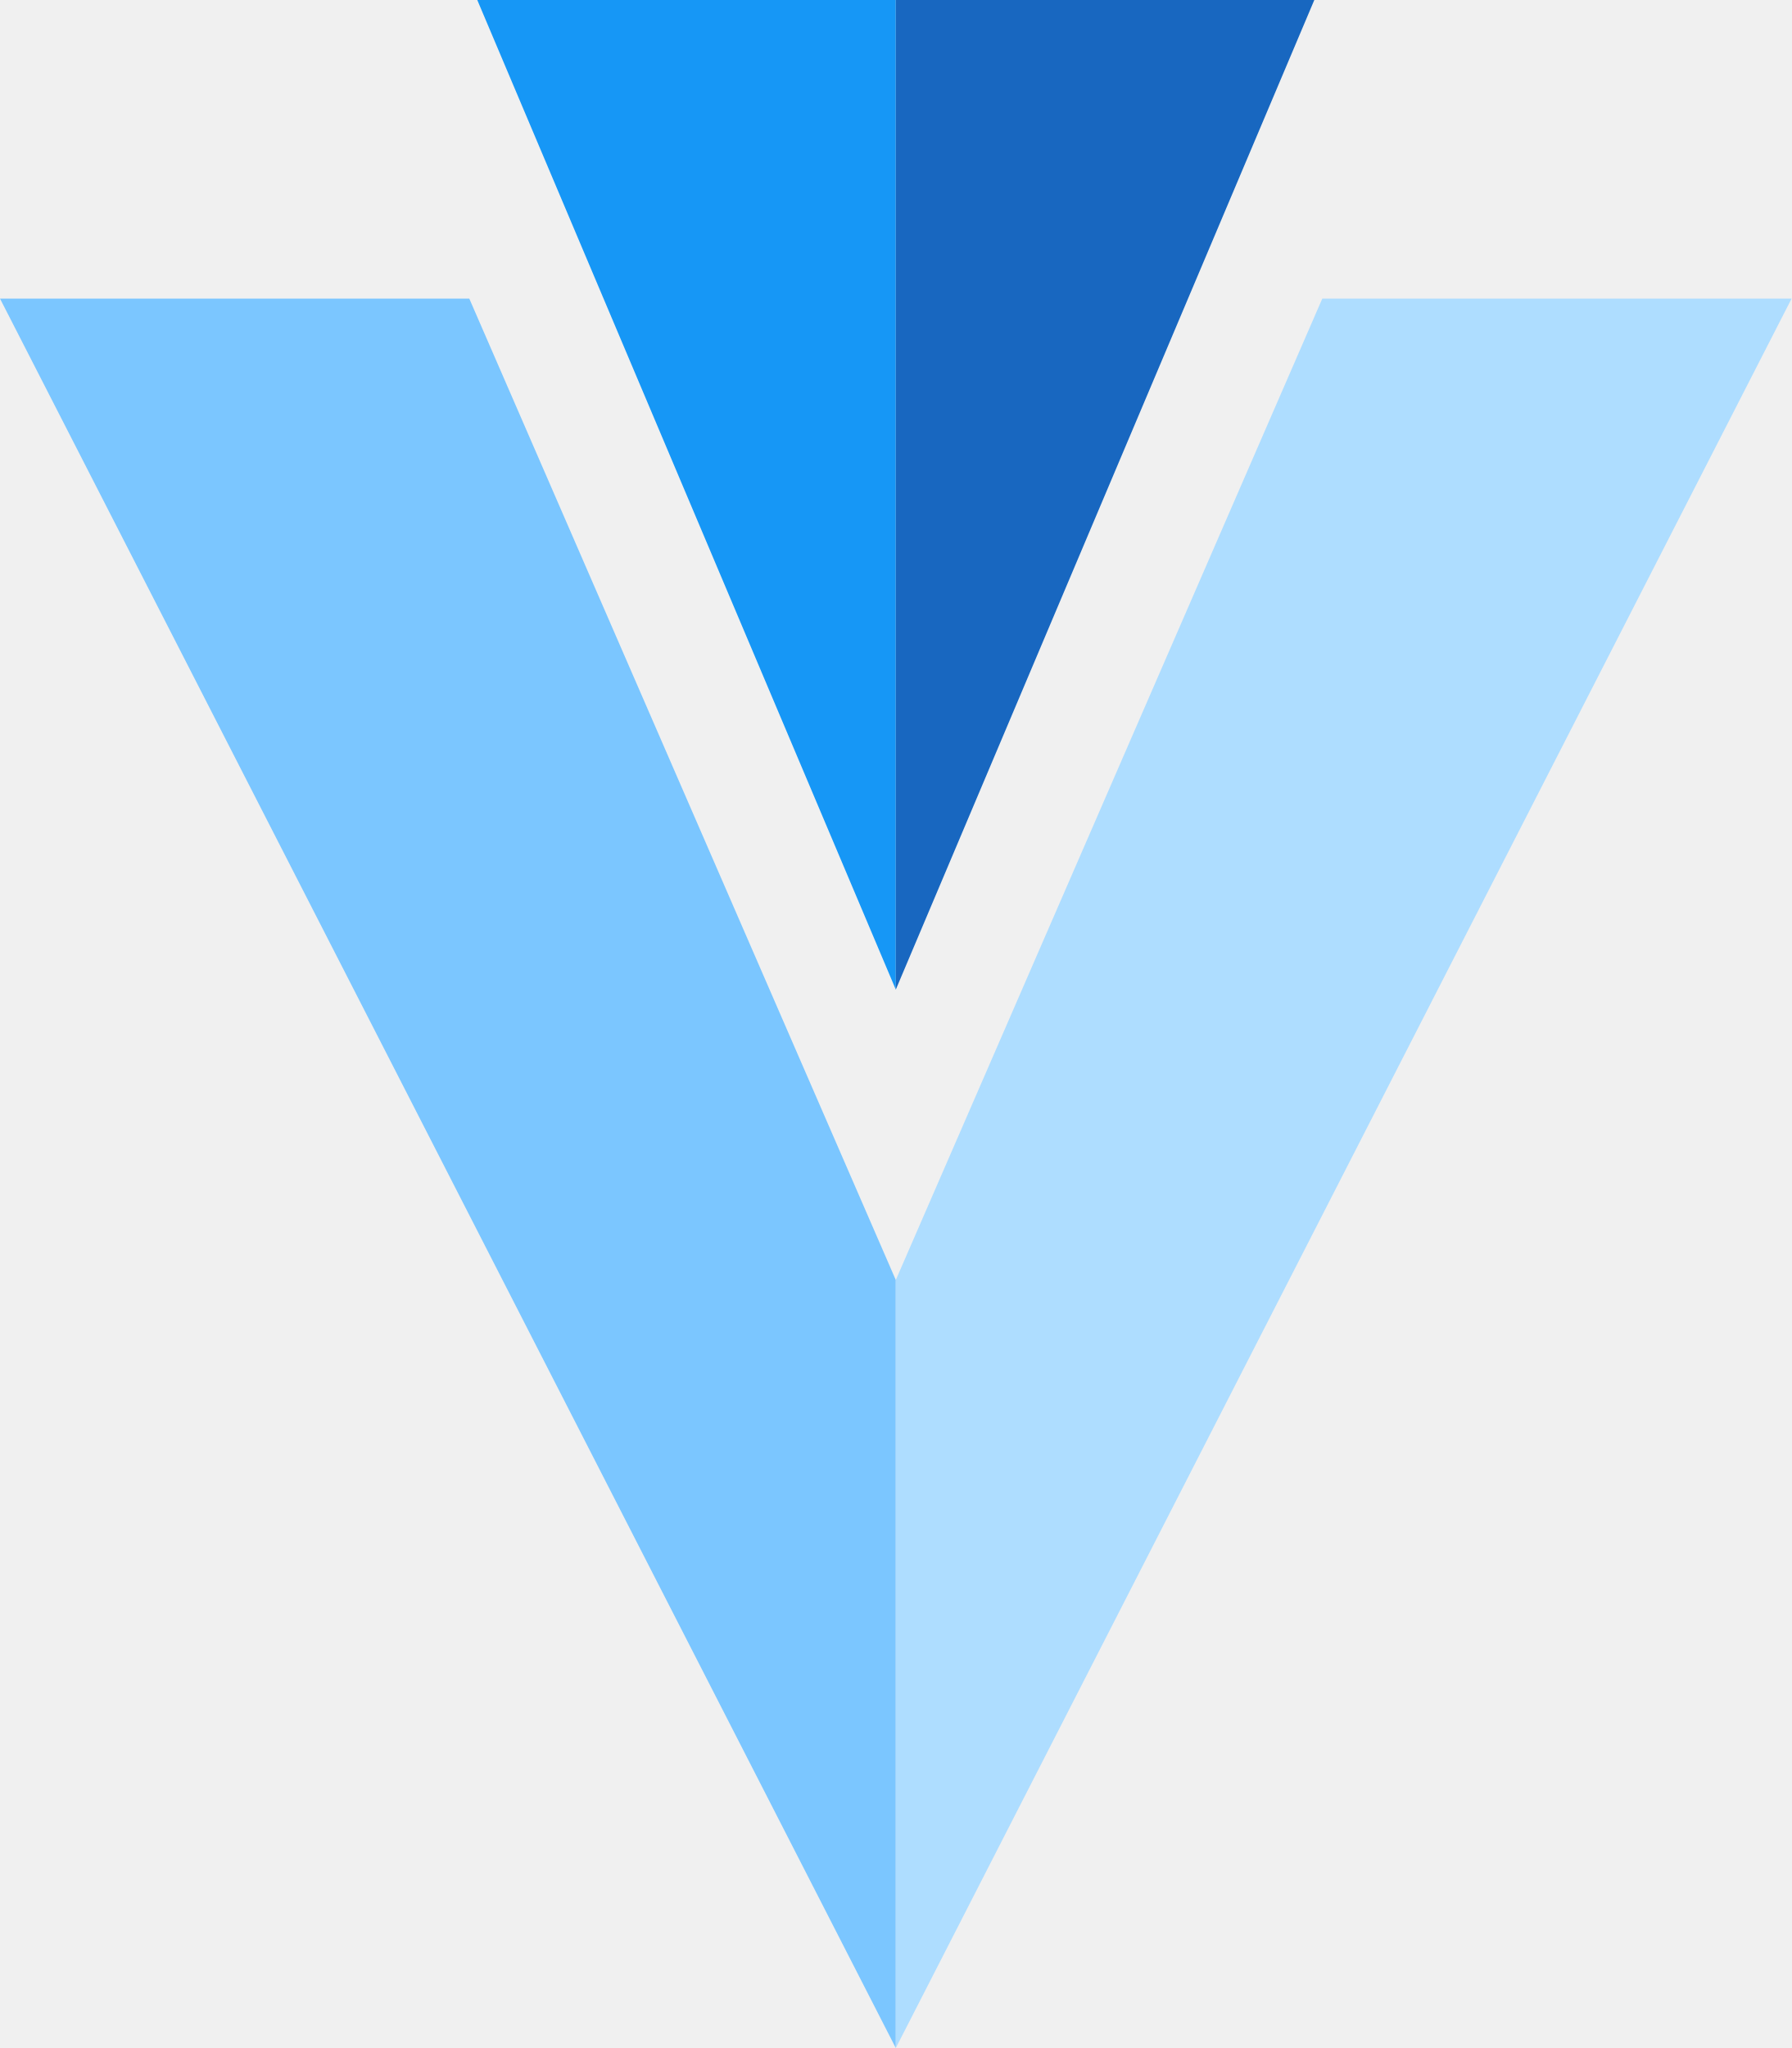
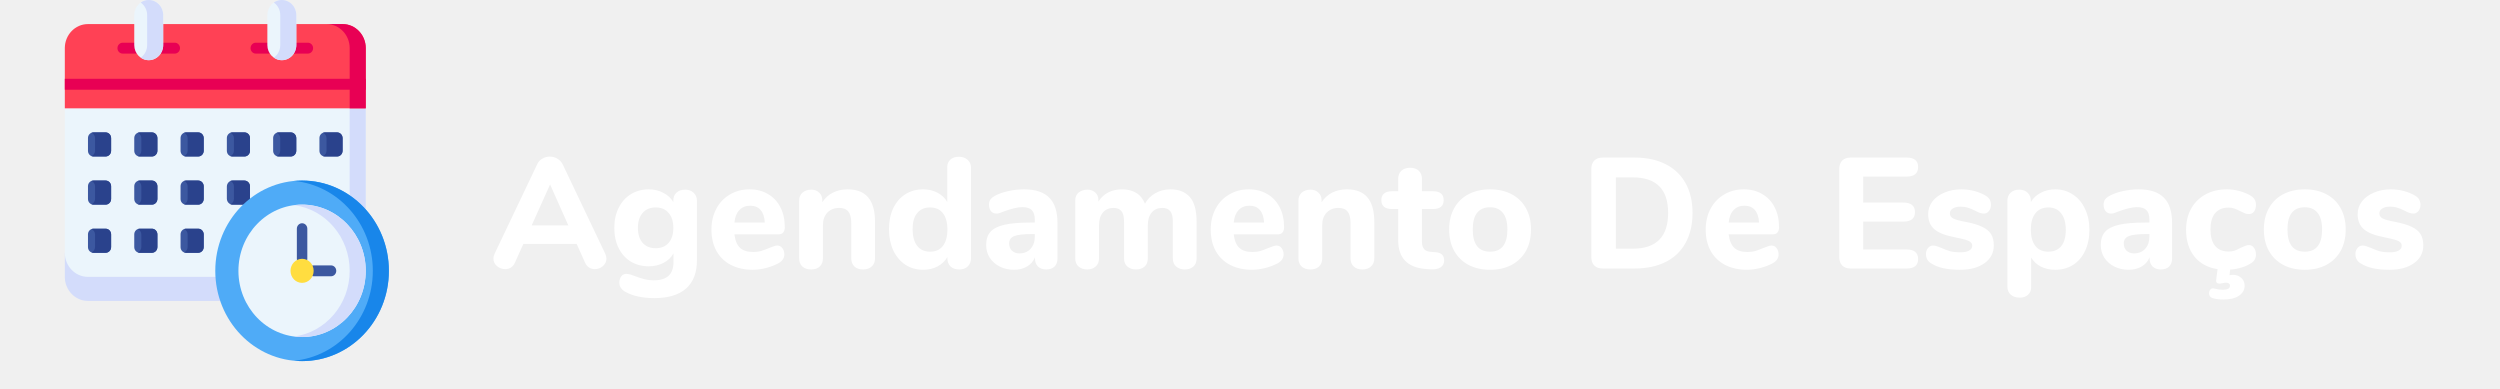
- <svg xmlns="http://www.w3.org/2000/svg" id="Layer_1" data-name="Layer 1" viewBox="0 0 87.5 100">
+ <svg xmlns="http://www.w3.org/2000/svg" width="270" height="42" viewBox="0 0 270 42" fill="none">
+   <g clip-path="url(#clip0)">
+     <path d="M23.784 32.5H9.5C8.119 32.5 7 31.336 7 29.9V27.3H26.186L23.784 32.5Z" fill="#D3DCFB" />
+     <path d="M39.501 11.7V22.623V29.9H9.5C8.119 29.9 7 28.736 7 27.3V11.7L24.5 5.2L39.501 11.7Z" fill="#EBF5FC" />
+     <path d="M11.415 16.9H10.087C9.763 16.9 9.501 16.627 9.501 16.291V14.909C9.501 14.573 9.763 14.3 10.087 14.3H11.415C11.739 14.3 12.001 14.573 12.001 14.909V16.291C12.001 16.627 11.739 16.9 11.415 16.9Z" fill="#3C58A0" />
+     <path d="M16.414 16.9H15.086C14.763 16.9 14.5 16.627 14.5 16.291V14.909C14.5 14.573 14.763 14.3 15.086 14.3H16.414C16.738 14.3 17 14.573 17 14.909V16.291C17 16.627 16.738 16.9 16.414 16.9Z" fill="#3C58A0" />
+     <path d="M21.414 16.9H20.086C19.763 16.9 19.5 16.627 19.5 16.291V14.909C19.5 14.573 19.763 14.3 20.086 14.3H21.414C21.738 14.3 22 14.573 22 14.909V16.291C22 16.627 21.738 16.9 21.414 16.9Z" fill="#3C58A0" />
+     <path d="M26.414 16.9H25.086C24.763 16.9 24.5 16.627 24.5 16.291V14.909C24.5 14.573 24.763 14.3 25.086 14.3H26.414C26.738 14.3 27 14.573 27 14.909V16.291C27 16.627 26.738 16.9 26.414 16.9Z" fill="#3C58A0" />
+     <path d="M31.413 16.9H30.085C29.761 16.9 29.499 16.627 29.499 16.291V14.909C29.499 14.573 29.761 14.3 30.085 14.3H31.413C31.736 14.3 31.999 14.573 31.999 14.909V16.291C31.999 16.627 31.737 16.9 31.413 16.9Z" fill="#3C58A0" />
+     <path d="M36.413 16.9H35.085C34.761 16.9 34.499 16.627 34.499 16.291V14.909C34.499 14.573 34.761 14.3 35.085 14.3H36.413C36.737 14.3 36.999 14.573 36.999 14.909V16.291C36.999 16.627 36.737 16.9 36.413 16.9Z" fill="#3C58A0" />
+     <path d="M11.415 22.1H10.087C9.763 22.1 9.501 21.827 9.501 21.491V20.109C9.501 19.773 9.763 19.5 10.087 19.5H11.415C11.739 19.5 12.001 19.773 12.001 20.109V21.491C12.001 21.827 11.739 22.1 11.415 22.1Z" fill="#3C58A0" />
+     <path d="M16.414 22.1H15.086C14.763 22.1 14.5 21.827 14.5 21.491V20.109C14.5 19.773 14.763 19.5 15.086 19.5H16.414C16.738 19.5 17 19.773 17 20.109V21.491C17 21.827 16.738 22.1 16.414 22.1Z" fill="#3C58A0" />
+     <path d="M21.414 22.1H20.086C19.763 22.1 19.5 21.827 19.5 21.491V20.109C19.5 19.773 19.763 19.5 20.086 19.5H21.414C21.738 19.5 22 19.773 22 20.109V21.491C22 21.827 21.738 22.1 21.414 22.1Z" fill="#3C58A0" />
+     <path d="M27 22.1V20.15C27 19.791 26.72 19.5 26.375 19.5H25.125C24.78 19.5 24.5 19.791 24.5 20.15V21.45C24.5 21.809 24.78 22.1 25.125 22.1H27Z" fill="#3C58A0" />
+     <path d="M11.415 27.3H10.087C9.763 27.3 9.501 27.027 9.501 26.691V25.309C9.501 24.973 9.763 24.7 10.087 24.7H11.415C11.739 24.7 12.001 24.973 12.001 25.309V26.691C12.001 27.027 11.739 27.3 11.415 27.3Z" fill="#3C58A0" />
+     <path d="M16.414 27.3H15.086C14.763 27.3 14.5 27.027 14.5 26.691V25.309C14.5 24.973 14.763 24.7 15.086 24.7H16.414C16.738 24.7 17 24.973 17 25.309V26.691C17 27.027 16.738 27.3 16.414 27.3Z" fill="#3C58A0" />
+     <path d="M21.414 27.3H20.086C19.763 27.3 19.5 27.027 19.5 26.691V25.309C19.5 24.973 19.763 24.7 20.086 24.7H21.414C21.738 24.7 22 24.973 22 25.309V26.691C22 27.027 21.738 27.3 21.414 27.3Z" fill="#3C58A0" />
+     <path d="M36.395 14.3H35.103C35.025 14.3 34.95 14.316 34.881 14.344C35.105 14.436 35.264 14.662 35.264 14.928V16.272C35.264 16.538 35.105 16.764 34.881 16.856C34.95 16.884 35.025 16.9 35.103 16.9H36.395C36.729 16.9 36.999 16.619 36.999 16.272V14.928C36.999 14.581 36.729 14.3 36.395 14.3V14.3Z" fill="#2A428C" />
+     <path d="M31.396 14.3H30.103C30.025 14.3 29.95 14.316 29.882 14.344C30.105 14.436 30.264 14.662 30.264 14.928V16.272C30.264 16.538 30.105 16.764 29.882 16.856C29.95 16.884 30.025 16.9 30.103 16.9H31.396C31.729 16.9 31.999 16.619 31.999 16.272V14.928C31.999 14.581 31.729 14.3 31.396 14.3V14.3Z" fill="#2A428C" />
+     <path d="M26.397 14.3H25.104C25.026 14.3 24.951 14.316 24.883 14.344C25.107 14.436 25.265 14.662 25.265 14.928V16.272C25.265 16.538 25.107 16.764 24.883 16.856C24.951 16.884 25.026 16.9 25.104 16.9H26.397C26.73 16.9 27 16.619 27 16.272V14.928C27 14.581 26.73 14.3 26.397 14.3V14.3Z" fill="#2A428C" />
+     <path d="M21.397 14.3H20.104C20.026 14.3 19.952 14.316 19.883 14.344C20.107 14.436 20.265 14.662 20.265 14.928V16.272C20.265 16.538 20.107 16.764 19.883 16.856C19.952 16.884 20.026 16.9 20.104 16.9H21.397C21.73 16.9 22.001 16.619 22.001 16.272V14.928C22.001 14.581 21.73 14.3 21.397 14.3V14.3Z" fill="#2A428C" />
+     <path d="M16.397 14.3H15.104C15.026 14.3 14.951 14.316 14.883 14.344C15.107 14.436 15.265 14.662 15.265 14.928V16.272C15.265 16.538 15.107 16.764 14.883 16.856C14.951 16.884 15.026 16.9 15.104 16.9H16.397C16.73 16.9 17 16.619 17 16.272V14.928C17 14.581 16.73 14.3 16.397 14.3V14.3Z" fill="#2A428C" />
+     <path d="M11.398 14.3H10.105C10.027 14.3 9.952 14.316 9.884 14.344C10.107 14.436 10.266 14.662 10.266 14.928V16.272C10.266 16.538 10.107 16.764 9.884 16.856C9.952 16.884 10.027 16.9 10.105 16.9H11.398C11.731 16.9 12.001 16.619 12.001 16.272V14.928C12.001 14.581 11.731 14.3 11.398 14.3V14.3Z" fill="#2A428C" />
+     <path d="M11.398 19.5H10.105C10.027 19.5 9.952 19.516 9.884 19.544C10.107 19.636 10.266 19.862 10.266 20.128V21.472C10.266 21.738 10.107 21.964 9.884 22.056C9.952 22.084 10.027 22.1 10.105 22.1H11.398C11.731 22.1 12.001 21.819 12.001 21.472V20.128C12.001 19.781 11.731 19.5 11.398 19.5V19.5Z" fill="#2A428C" />
+     <path d="M11.398 24.7H10.105C10.027 24.7 9.952 24.716 9.884 24.744C10.107 24.836 10.266 25.062 10.266 25.328V26.672C10.266 26.938 10.107 27.164 9.884 27.256C9.952 27.284 10.027 27.3 10.105 27.3H11.398C11.731 27.3 12.001 27.019 12.001 26.672V25.328C12.001 24.981 11.731 24.7 11.398 24.7V24.7Z" fill="#2A428C" />
+     <path d="M16.397 19.5H15.104C15.026 19.5 14.951 19.516 14.883 19.544C15.107 19.636 15.265 19.862 15.265 20.128V21.472C15.265 21.738 15.107 21.964 14.883 22.056C14.951 22.084 15.026 22.1 15.104 22.1H16.397C16.73 22.1 17 21.819 17 21.472V20.128C17 19.781 16.73 19.5 16.397 19.5V19.5Z" fill="#2A428C" />
+     <path d="M16.397 24.7H15.104C15.026 24.7 14.951 24.716 14.883 24.744C15.107 24.836 15.265 25.062 15.265 25.328V26.672C15.265 26.938 15.107 27.164 14.883 27.256C14.951 27.284 15.026 27.3 15.104 27.3H16.397C16.73 27.3 17 27.019 17 26.672V25.328C17 24.981 16.73 24.7 16.397 24.7V24.7Z" fill="#2A428C" />
+     <path d="M21.397 19.5H20.104C20.026 19.5 19.952 19.516 19.883 19.544C20.107 19.636 20.265 19.862 20.265 20.128V21.472C20.265 21.738 20.107 21.964 19.883 22.056C19.952 22.084 20.026 22.1 20.104 22.1H21.397C21.73 22.1 22.001 21.819 22.001 21.472V20.128C22.001 19.781 21.73 19.5 21.397 19.5V19.5Z" fill="#2A428C" />
+     <path d="M27 22.1V20.128C27 19.781 26.73 19.5 26.397 19.5H25.104C25.026 19.5 24.951 19.516 24.883 19.544C25.107 19.636 25.265 19.862 25.265 20.128V21.472C25.265 21.738 25.107 21.964 24.883 22.056C24.951 22.084 25.026 22.1 25.104 22.1H27V22.1Z" fill="#2A428C" />
+     <path d="M21.397 24.7H20.104C20.026 24.7 19.952 24.716 19.883 24.744C20.107 24.836 20.265 25.062 20.265 25.328V26.672C20.265 26.938 20.107 27.164 19.883 27.256C19.952 27.284 20.026 27.3 20.104 27.3H21.397C21.73 27.3 22.001 27.019 22.001 26.672V25.328C22.001 24.981 21.73 24.7 21.397 24.7V24.7Z" fill="#2A428C" />
+     <path d="M37.764 10.947V22.623V29.9H39.501V22.623V11.7L37.764 10.947Z" fill="#D3DCFB" />
+     <path d="M39.501 11.7V5.2C39.501 3.764 38.382 2.6 37.001 2.6H9.5C8.119 2.6 7 3.764 7 5.2V11.7H39.501Z" fill="#FF4155" />
+     <path d="M14.877 5.789H13.25C12.937 5.789 12.684 5.525 12.684 5.2C12.684 4.875 12.937 4.612 13.25 4.612H14.877C15.19 4.612 15.443 4.875 15.443 5.2C15.443 5.525 15.19 5.789 14.877 5.789V5.789Z" fill="#E80054" />
+     <path d="M18.875 5.789H17.248C16.935 5.789 16.682 5.525 16.682 5.2C16.682 4.875 16.935 4.612 17.248 4.612H18.875C19.188 4.612 19.441 4.875 19.441 5.2C19.441 5.525 19.188 5.789 18.875 5.789V5.789Z" fill="#E80054" />
+     <path d="M29.252 5.789H27.625C27.312 5.789 27.059 5.525 27.059 5.2C27.059 4.875 27.312 4.612 27.625 4.612H29.252C29.565 4.612 29.818 4.875 29.818 5.2C29.818 5.525 29.565 5.789 29.252 5.789Z" fill="#E80054" />
+     <path d="M33.249 5.789H31.622C31.31 5.789 31.056 5.525 31.056 5.2C31.056 4.875 31.31 4.612 31.622 4.612H33.249C33.562 4.612 33.815 4.875 33.815 5.2C33.815 5.525 33.562 5.789 33.249 5.789Z" fill="#E80054" />
+     <path d="M17.625 4.875C17.625 5.772 16.925 6.5 16.062 6.5C15.199 6.5 14.5 5.772 14.5 4.875V1.625C14.5 0.728 15.199 0 16.062 0C16.925 0 17.625 0.728 17.625 1.625V4.875H17.625Z" fill="#EBF5FC" />
+     <path d="M32 4.875C32 5.772 31.3 6.5 30.438 6.5C29.575 6.5 28.875 5.772 28.875 4.875V1.625C28.875 0.728 29.575 0 30.437 0C31.3 0 32 0.728 32 1.625V4.875H32Z" fill="#EBF5FC" />
+     <path d="M30.438 0C30.117 0 29.819 0.101 29.571 0.273C29.99 0.565 30.266 1.061 30.266 1.625V4.875C30.266 5.439 29.99 5.935 29.571 6.227C29.819 6.399 30.117 6.5 30.438 6.5C31.301 6.5 32 5.773 32 4.875V1.625C32 0.728 31.301 0 30.438 0V0Z" fill="#D3DCFB" />
+     <path d="M16.062 0C15.741 0 15.443 0.101 15.195 0.273C15.614 0.565 15.891 1.061 15.891 1.625V4.875C15.891 5.439 15.614 5.935 15.195 6.227C15.443 6.399 15.741 6.5 16.062 6.5C16.925 6.5 17.624 5.773 17.624 4.875V1.625C17.624 0.728 16.925 0 16.062 0V0Z" fill="#D3DCFB" />
+     <path d="M37.001 2.6H35.265C36.645 2.6 37.765 3.764 37.765 5.2V11.7H39.501V5.2C39.501 3.764 38.381 2.6 37.001 2.6V2.6Z" fill="#E80054" />
+     <path d="M7 8.511H39.501V9.689H7V8.511Z" fill="#E80054" />
+     <path d="M32.625 39C37.803 39 42 34.635 42 29.25C42 23.865 37.803 19.5 32.625 19.5C27.448 19.5 23.251 23.865 23.251 29.25C23.251 34.635 27.448 39 32.625 39Z" fill="#4FABF7" />
+     <path d="M32.625 36.4C36.422 36.4 39.5 33.199 39.5 29.25C39.5 25.301 36.422 22.1 32.625 22.1C28.828 22.1 25.75 25.301 25.75 29.25C25.75 33.199 28.828 36.4 32.625 36.4Z" fill="#EBF5FC" />
+     <path d="M32.625 28.538C32.313 28.538 32.06 28.275 32.06 27.95V24.7C32.06 24.375 32.313 24.111 32.625 24.111C32.938 24.111 33.191 24.375 33.191 24.7V27.95C33.191 28.275 32.938 28.538 32.625 28.538Z" fill="#3C58A0" />
+     <path d="M35.75 29.838H33.875C33.562 29.838 33.309 29.575 33.309 29.25C33.309 28.925 33.562 28.662 33.875 28.662H35.75C36.062 28.662 36.316 28.925 36.316 29.25C36.316 29.575 36.062 29.838 35.75 29.838Z" fill="#3C58A0" />
+     <path d="M32.625 19.5C32.332 19.5 32.043 19.515 31.757 19.542C36.528 19.997 40.264 24.169 40.264 29.25C40.264 34.33 36.528 38.503 31.757 38.958C32.043 38.985 32.332 39 32.625 39C37.802 39 41.999 34.635 41.999 29.25C41.999 23.865 37.802 19.5 32.625 19.5Z" fill="#1886EA" />
+     <path d="M32.625 22.1C32.332 22.1 32.042 22.119 31.758 22.157C35.146 22.6 37.766 25.607 37.766 29.25C37.766 32.894 35.146 35.9 31.758 36.344C32.042 36.381 32.332 36.4 32.625 36.4C36.422 36.4 39.5 33.199 39.5 29.25C39.5 25.301 36.422 22.1 32.625 22.1V22.1Z" fill="#D3DCFB" />
+     <path d="M32.625 30.55C33.315 30.55 33.875 29.968 33.875 29.25C33.875 28.532 33.315 27.95 32.625 27.95C31.934 27.95 31.375 28.532 31.375 29.25C31.375 29.968 31.934 30.55 32.625 30.55Z" fill="#FFDD40" />
+     <path d="M65.359 27.385C65.45 27.589 65.495 27.77 65.495 27.929C65.495 28.246 65.365 28.518 65.104 28.745C64.855 28.96 64.566 29.068 64.237 29.068C64.022 29.068 63.818 29.011 63.625 28.898C63.432 28.773 63.285 28.592 63.183 28.354L62.282 26.348H56.519L55.618 28.354C55.516 28.592 55.369 28.773 55.176 28.898C54.995 29.011 54.791 29.068 54.564 29.068C54.235 29.068 53.941 28.96 53.68 28.745C53.419 28.518 53.289 28.246 53.289 27.929C53.289 27.77 53.334 27.589 53.425 27.385L58.015 17.746C58.14 17.474 58.327 17.27 58.576 17.134C58.825 16.987 59.092 16.913 59.375 16.913C59.67 16.913 59.942 16.987 60.191 17.134C60.44 17.281 60.633 17.485 60.769 17.746L65.359 27.385ZM57.42 24.342H61.381L59.409 19.922L57.42 24.342ZM73.995 20.483C74.38 20.483 74.686 20.596 74.913 20.823C75.151 21.038 75.27 21.327 75.27 21.69V28.099C75.27 29.448 74.879 30.468 74.097 31.159C73.315 31.85 72.17 32.196 70.663 32.196C69.393 32.196 68.351 31.969 67.535 31.516C67.331 31.403 67.172 31.261 67.059 31.091C66.945 30.932 66.889 30.751 66.889 30.547C66.889 30.264 66.957 30.031 67.093 29.85C67.229 29.669 67.41 29.578 67.637 29.578C67.761 29.578 67.909 29.601 68.079 29.646C68.249 29.703 68.424 29.765 68.606 29.833C68.968 29.969 69.303 30.077 69.609 30.156C69.915 30.235 70.243 30.275 70.595 30.275C71.32 30.275 71.858 30.111 72.21 29.782C72.561 29.453 72.737 28.955 72.737 28.286V27.368C72.499 27.799 72.142 28.139 71.666 28.388C71.19 28.637 70.657 28.762 70.068 28.762C69.342 28.762 68.696 28.592 68.13 28.252C67.574 27.912 67.138 27.43 66.821 26.807C66.503 26.172 66.345 25.441 66.345 24.614C66.345 23.787 66.503 23.061 66.821 22.438C67.138 21.803 67.574 21.316 68.13 20.976C68.696 20.625 69.342 20.449 70.068 20.449C70.646 20.449 71.167 20.574 71.632 20.823C72.108 21.061 72.47 21.395 72.72 21.826V21.656C72.72 21.293 72.833 21.01 73.06 20.806C73.298 20.591 73.609 20.483 73.995 20.483ZM70.816 26.807C71.416 26.807 71.881 26.614 72.21 26.229C72.55 25.844 72.72 25.305 72.72 24.614C72.72 23.923 72.55 23.384 72.21 22.999C71.881 22.602 71.416 22.404 70.816 22.404C70.215 22.404 69.745 22.602 69.405 22.999C69.065 23.384 68.895 23.923 68.895 24.614C68.895 25.305 69.065 25.844 69.405 26.229C69.745 26.614 70.215 26.807 70.816 26.807ZM83.943 26.518C84.169 26.518 84.351 26.609 84.487 26.79C84.634 26.971 84.708 27.204 84.708 27.487C84.708 27.68 84.651 27.861 84.538 28.031C84.424 28.19 84.266 28.326 84.062 28.439C83.677 28.643 83.229 28.813 82.719 28.949C82.209 29.074 81.739 29.136 81.308 29.136C80.401 29.136 79.608 28.96 78.928 28.609C78.259 28.258 77.743 27.759 77.381 27.113C77.018 26.456 76.837 25.685 76.837 24.801C76.837 23.951 77.013 23.197 77.364 22.54C77.715 21.883 78.203 21.373 78.826 21.01C79.449 20.636 80.157 20.449 80.951 20.449C81.71 20.449 82.373 20.619 82.94 20.959C83.518 21.288 83.966 21.764 84.283 22.387C84.6 22.999 84.759 23.719 84.759 24.546C84.759 24.795 84.697 24.988 84.572 25.124C84.459 25.249 84.294 25.311 84.079 25.311H79.319C79.398 25.98 79.602 26.467 79.931 26.773C80.26 27.068 80.73 27.215 81.342 27.215C81.671 27.215 81.965 27.175 82.226 27.096C82.487 27.017 82.775 26.909 83.093 26.773C83.251 26.705 83.404 26.648 83.552 26.603C83.699 26.546 83.829 26.518 83.943 26.518ZM81.019 22.217C80.531 22.217 80.141 22.376 79.846 22.693C79.551 22.999 79.376 23.447 79.319 24.036H82.6C82.566 23.435 82.413 22.982 82.141 22.676C81.88 22.37 81.506 22.217 81.019 22.217ZM91.545 20.449C92.543 20.449 93.285 20.744 93.772 21.333C94.26 21.911 94.503 22.789 94.503 23.968V27.895C94.503 28.269 94.384 28.564 94.146 28.779C93.92 28.994 93.608 29.102 93.211 29.102C92.815 29.102 92.503 28.994 92.276 28.779C92.05 28.564 91.936 28.269 91.936 27.895V24.087C91.936 23.52 91.829 23.107 91.613 22.846C91.409 22.585 91.086 22.455 90.644 22.455C90.112 22.455 89.681 22.625 89.352 22.965C89.035 23.305 88.876 23.758 88.876 24.325V27.895C88.876 28.269 88.763 28.564 88.536 28.779C88.31 28.994 87.998 29.102 87.601 29.102C87.205 29.102 86.887 28.994 86.649 28.779C86.423 28.564 86.309 28.269 86.309 27.895V21.656C86.309 21.305 86.428 21.021 86.666 20.806C86.916 20.591 87.233 20.483 87.618 20.483C87.97 20.483 88.253 20.591 88.468 20.806C88.695 21.01 88.808 21.276 88.808 21.605V21.843C89.103 21.39 89.483 21.044 89.947 20.806C90.423 20.568 90.956 20.449 91.545 20.449ZM103.543 16.93C103.939 16.93 104.257 17.038 104.495 17.253C104.744 17.468 104.869 17.752 104.869 18.103V27.895C104.869 28.258 104.75 28.552 104.512 28.779C104.285 28.994 103.979 29.102 103.594 29.102C103.208 29.102 102.897 28.994 102.659 28.779C102.432 28.552 102.319 28.258 102.319 27.895V27.759C102.069 28.19 101.712 28.53 101.248 28.779C100.794 29.017 100.279 29.136 99.701 29.136C98.987 29.136 98.346 28.955 97.78 28.592C97.224 28.218 96.788 27.702 96.471 27.045C96.165 26.376 96.012 25.611 96.012 24.75C96.012 23.889 96.165 23.135 96.471 22.489C96.788 21.832 97.224 21.327 97.78 20.976C98.335 20.625 98.975 20.449 99.701 20.449C100.267 20.449 100.777 20.568 101.231 20.806C101.695 21.044 102.052 21.378 102.302 21.809V18.052C102.302 17.712 102.415 17.44 102.642 17.236C102.868 17.032 103.169 16.93 103.543 16.93ZM100.449 27.181C101.049 27.181 101.508 26.977 101.826 26.569C102.154 26.15 102.319 25.555 102.319 24.784C102.319 24.013 102.154 23.424 101.826 23.016C101.508 22.608 101.049 22.404 100.449 22.404C99.848 22.404 99.383 22.608 99.055 23.016C98.726 23.413 98.562 23.991 98.562 24.75C98.562 25.521 98.726 26.121 99.055 26.552C99.383 26.971 99.848 27.181 100.449 27.181ZM110.602 20.449C111.826 20.449 112.733 20.749 113.322 21.35C113.912 21.939 114.206 22.846 114.206 24.07V27.912C114.206 28.286 114.099 28.581 113.883 28.796C113.668 29 113.368 29.102 112.982 29.102C112.62 29.102 112.325 28.994 112.098 28.779C111.883 28.552 111.775 28.263 111.775 27.912V27.793C111.605 28.212 111.322 28.541 110.925 28.779C110.529 29.017 110.064 29.136 109.531 29.136C108.965 29.136 108.449 29.023 107.984 28.796C107.531 28.569 107.168 28.252 106.896 27.844C106.636 27.436 106.505 26.983 106.505 26.484C106.505 25.872 106.658 25.39 106.964 25.039C107.282 24.688 107.786 24.433 108.477 24.274C109.169 24.115 110.115 24.036 111.316 24.036H111.758V23.73C111.758 23.254 111.651 22.908 111.435 22.693C111.231 22.478 110.886 22.37 110.398 22.37C109.911 22.37 109.208 22.54 108.29 22.88C108.03 23.005 107.809 23.067 107.627 23.067C107.378 23.067 107.18 22.982 107.032 22.812C106.885 22.631 106.811 22.398 106.811 22.115C106.811 21.888 106.862 21.701 106.964 21.554C107.066 21.407 107.231 21.271 107.457 21.146C107.854 20.931 108.336 20.761 108.902 20.636C109.48 20.511 110.047 20.449 110.602 20.449ZM110.092 27.368C110.591 27.368 110.993 27.204 111.299 26.875C111.605 26.535 111.758 26.099 111.758 25.566V25.277H111.469C110.551 25.277 109.905 25.351 109.531 25.498C109.169 25.645 108.987 25.912 108.987 26.297C108.987 26.614 109.089 26.875 109.293 27.079C109.509 27.272 109.775 27.368 110.092 27.368ZM126.411 20.449C127.317 20.449 128.014 20.727 128.502 21.282C128.989 21.826 129.233 22.721 129.233 23.968V27.895C129.233 28.292 129.114 28.592 128.876 28.796C128.638 29 128.332 29.102 127.958 29.102C127.595 29.102 127.289 29 127.04 28.796C126.79 28.592 126.666 28.292 126.666 27.895V23.934C126.666 23.39 126.569 23.01 126.377 22.795C126.195 22.568 125.912 22.455 125.527 22.455C125.051 22.455 124.671 22.619 124.388 22.948C124.104 23.277 123.963 23.736 123.963 24.325V27.895C123.963 28.292 123.844 28.592 123.606 28.796C123.368 29 123.062 29.102 122.688 29.102C122.325 29.102 122.019 29 121.77 28.796C121.52 28.592 121.396 28.292 121.396 27.895V23.934C121.396 23.39 121.299 23.01 121.107 22.795C120.925 22.568 120.642 22.455 120.257 22.455C119.781 22.455 119.401 22.619 119.118 22.948C118.834 23.277 118.693 23.736 118.693 24.325V27.895C118.693 28.292 118.568 28.592 118.319 28.796C118.081 29 117.78 29.102 117.418 29.102C117.055 29.102 116.749 29 116.5 28.796C116.25 28.592 116.126 28.292 116.126 27.895V21.656C116.126 21.282 116.25 20.993 116.5 20.789C116.76 20.585 117.072 20.483 117.435 20.483C117.775 20.483 118.058 20.585 118.285 20.789C118.511 20.982 118.625 21.254 118.625 21.605V21.775C118.897 21.344 119.248 21.016 119.679 20.789C120.121 20.562 120.619 20.449 121.175 20.449C121.775 20.449 122.28 20.574 122.688 20.823C123.107 21.061 123.43 21.452 123.657 21.996C123.917 21.52 124.286 21.146 124.762 20.874C125.249 20.591 125.799 20.449 126.411 20.449ZM137.865 26.518C138.091 26.518 138.273 26.609 138.409 26.79C138.556 26.971 138.63 27.204 138.63 27.487C138.63 27.68 138.573 27.861 138.46 28.031C138.346 28.19 138.188 28.326 137.984 28.439C137.598 28.643 137.151 28.813 136.641 28.949C136.131 29.074 135.66 29.136 135.23 29.136C134.323 29.136 133.53 28.96 132.85 28.609C132.181 28.258 131.665 27.759 131.303 27.113C130.94 26.456 130.759 25.685 130.759 24.801C130.759 23.951 130.934 23.197 131.286 22.54C131.637 21.883 132.124 21.373 132.748 21.01C133.371 20.636 134.079 20.449 134.873 20.449C135.632 20.449 136.295 20.619 136.862 20.959C137.44 21.288 137.887 21.764 138.205 22.387C138.522 22.999 138.681 23.719 138.681 24.546C138.681 24.795 138.618 24.988 138.494 25.124C138.38 25.249 138.216 25.311 138.001 25.311H133.241C133.32 25.98 133.524 26.467 133.853 26.773C134.181 27.068 134.652 27.215 135.264 27.215C135.592 27.215 135.887 27.175 136.148 27.096C136.408 27.017 136.697 26.909 137.015 26.773C137.173 26.705 137.326 26.648 137.474 26.603C137.621 26.546 137.751 26.518 137.865 26.518ZM134.941 22.217C134.453 22.217 134.062 22.376 133.768 22.693C133.473 22.999 133.297 23.447 133.241 24.036H136.522C136.488 23.435 136.335 22.982 136.063 22.676C135.802 22.37 135.428 22.217 134.941 22.217ZM145.467 20.449C146.464 20.449 147.207 20.744 147.694 21.333C148.181 21.911 148.425 22.789 148.425 23.968V27.895C148.425 28.269 148.306 28.564 148.068 28.779C147.841 28.994 147.53 29.102 147.133 29.102C146.736 29.102 146.425 28.994 146.198 28.779C145.971 28.564 145.858 28.269 145.858 27.895V24.087C145.858 23.52 145.75 23.107 145.535 22.846C145.331 22.585 145.008 22.455 144.566 22.455C144.033 22.455 143.603 22.625 143.274 22.965C142.957 23.305 142.798 23.758 142.798 24.325V27.895C142.798 28.269 142.685 28.564 142.458 28.779C142.231 28.994 141.92 29.102 141.523 29.102C141.126 29.102 140.809 28.994 140.571 28.779C140.344 28.564 140.231 28.269 140.231 27.895V21.656C140.231 21.305 140.35 21.021 140.588 20.806C140.837 20.591 141.155 20.483 141.54 20.483C141.891 20.483 142.175 20.591 142.39 20.806C142.617 21.01 142.73 21.276 142.73 21.605V21.843C143.025 21.39 143.404 21.044 143.869 20.806C144.345 20.568 144.878 20.449 145.467 20.449ZM154.982 27.232C155.322 27.255 155.572 27.34 155.73 27.487C155.889 27.634 155.968 27.85 155.968 28.133C155.968 28.462 155.838 28.711 155.577 28.881C155.317 29.051 154.943 29.119 154.455 29.085L153.979 29.051C151.996 28.892 151.004 27.855 151.004 25.94V22.574H150.324C149.95 22.574 149.667 22.495 149.474 22.336C149.282 22.166 149.185 21.928 149.185 21.622C149.185 21.305 149.282 21.067 149.474 20.908C149.667 20.738 149.95 20.653 150.324 20.653H151.004V19.327C151.004 18.953 151.118 18.658 151.344 18.443C151.582 18.228 151.9 18.12 152.296 18.12C152.693 18.12 153.005 18.228 153.231 18.443C153.458 18.658 153.571 18.953 153.571 19.327V20.653H154.761C155.532 20.653 155.917 20.976 155.917 21.622C155.917 21.928 155.821 22.166 155.628 22.336C155.436 22.495 155.147 22.574 154.761 22.574H153.571V26.127C153.571 26.467 153.651 26.728 153.809 26.909C153.968 27.079 154.2 27.175 154.506 27.198L154.982 27.232ZM160.928 29.136C160.044 29.136 159.267 28.96 158.599 28.609C157.93 28.246 157.414 27.742 157.052 27.096C156.689 26.439 156.508 25.668 156.508 24.784C156.508 23.9 156.689 23.135 157.052 22.489C157.414 21.832 157.93 21.327 158.599 20.976C159.267 20.625 160.044 20.449 160.928 20.449C161.812 20.449 162.588 20.625 163.257 20.976C163.925 21.327 164.441 21.832 164.804 22.489C165.166 23.135 165.348 23.9 165.348 24.784C165.348 25.668 165.166 26.439 164.804 27.096C164.441 27.742 163.925 28.246 163.257 28.609C162.588 28.96 161.812 29.136 160.928 29.136ZM160.928 27.181C162.174 27.181 162.798 26.382 162.798 24.784C162.798 23.979 162.633 23.379 162.305 22.982C161.987 22.585 161.528 22.387 160.928 22.387C159.681 22.387 159.058 23.186 159.058 24.784C159.058 26.382 159.681 27.181 160.928 27.181ZM173.103 29C172.706 29 172.4 28.892 172.185 28.677C171.97 28.462 171.862 28.156 171.862 27.759V18.256C171.862 17.859 171.97 17.553 172.185 17.338C172.4 17.123 172.706 17.015 173.103 17.015H176.52C177.823 17.015 178.945 17.253 179.886 17.729C180.827 18.205 181.546 18.891 182.045 19.786C182.544 20.681 182.793 21.752 182.793 22.999C182.793 24.246 182.544 25.322 182.045 26.229C181.558 27.124 180.844 27.81 179.903 28.286C178.962 28.762 177.835 29 176.52 29H173.103ZM176.333 26.858C178.883 26.858 180.158 25.572 180.158 22.999C180.158 20.438 178.883 19.157 176.333 19.157H174.514V26.858H176.333ZM191.322 26.518C191.548 26.518 191.73 26.609 191.866 26.79C192.013 26.971 192.087 27.204 192.087 27.487C192.087 27.68 192.03 27.861 191.917 28.031C191.803 28.19 191.645 28.326 191.441 28.439C191.055 28.643 190.608 28.813 190.098 28.949C189.588 29.074 189.117 29.136 188.687 29.136C187.78 29.136 186.987 28.96 186.307 28.609C185.638 28.258 185.122 27.759 184.76 27.113C184.397 26.456 184.216 25.685 184.216 24.801C184.216 23.951 184.391 23.197 184.743 22.54C185.094 21.883 185.581 21.373 186.205 21.01C186.828 20.636 187.536 20.449 188.33 20.449C189.089 20.449 189.752 20.619 190.319 20.959C190.897 21.288 191.344 21.764 191.662 22.387C191.979 22.999 192.138 23.719 192.138 24.546C192.138 24.795 192.075 24.988 191.951 25.124C191.837 25.249 191.673 25.311 191.458 25.311H186.698C186.777 25.98 186.981 26.467 187.31 26.773C187.638 27.068 188.109 27.215 188.721 27.215C189.049 27.215 189.344 27.175 189.605 27.096C189.865 27.017 190.154 26.909 190.472 26.773C190.63 26.705 190.783 26.648 190.931 26.603C191.078 26.546 191.208 26.518 191.322 26.518ZM188.398 22.217C187.91 22.217 187.519 22.376 187.225 22.693C186.93 22.999 186.754 23.447 186.698 24.036H189.979C189.945 23.435 189.792 22.982 189.52 22.676C189.259 22.37 188.885 22.217 188.398 22.217ZM199.881 29C199.485 29 199.179 28.892 198.963 28.677C198.748 28.462 198.64 28.156 198.64 27.759V18.256C198.64 17.859 198.748 17.553 198.963 17.338C199.179 17.123 199.485 17.015 199.881 17.015H205.899C206.738 17.015 207.157 17.355 207.157 18.035C207.157 18.726 206.738 19.072 205.899 19.072H201.224V21.877H205.559C206.398 21.877 206.817 22.223 206.817 22.914C206.817 23.594 206.398 23.934 205.559 23.934H201.224V26.943H205.899C206.738 26.943 207.157 27.289 207.157 27.98C207.157 28.66 206.738 29 205.899 29H199.881ZM211.675 29.136C210.984 29.136 210.383 29.079 209.873 28.966C209.363 28.853 208.916 28.671 208.53 28.422C208.36 28.32 208.23 28.184 208.139 28.014C208.049 27.844 208.003 27.651 208.003 27.436C208.003 27.175 208.077 26.96 208.224 26.79C208.372 26.609 208.553 26.518 208.768 26.518C208.916 26.518 209.063 26.546 209.21 26.603C209.358 26.648 209.511 26.705 209.669 26.773C209.987 26.92 210.298 27.039 210.604 27.13C210.91 27.209 211.29 27.249 211.743 27.249C212.14 27.249 212.446 27.187 212.661 27.062C212.888 26.937 213.001 26.767 213.001 26.552C213.001 26.393 212.95 26.269 212.848 26.178C212.758 26.076 212.582 25.985 212.321 25.906C212.061 25.827 211.647 25.73 211.08 25.617C210.072 25.424 209.346 25.135 208.904 24.75C208.462 24.365 208.241 23.826 208.241 23.135C208.241 22.625 208.394 22.166 208.7 21.758C209.018 21.35 209.448 21.033 209.992 20.806C210.536 20.568 211.148 20.449 211.828 20.449C212.316 20.449 212.792 20.511 213.256 20.636C213.721 20.761 214.135 20.936 214.497 21.163C214.849 21.378 215.024 21.696 215.024 22.115C215.024 22.387 214.951 22.614 214.803 22.795C214.656 22.976 214.475 23.067 214.259 23.067C213.999 23.067 213.687 22.965 213.324 22.761C213.041 22.614 212.78 22.506 212.542 22.438C212.316 22.359 212.044 22.319 211.726 22.319C211.375 22.319 211.097 22.387 210.893 22.523C210.689 22.648 210.587 22.823 210.587 23.05C210.587 23.288 210.706 23.469 210.944 23.594C211.182 23.719 211.641 23.843 212.321 23.968C213.081 24.115 213.676 24.297 214.106 24.512C214.537 24.716 214.849 24.977 215.041 25.294C215.234 25.611 215.33 26.014 215.33 26.501C215.33 27.306 214.996 27.946 214.327 28.422C213.67 28.898 212.786 29.136 211.675 29.136ZM221.966 20.449C222.68 20.449 223.314 20.636 223.87 21.01C224.436 21.373 224.873 21.888 225.179 22.557C225.496 23.214 225.655 23.974 225.655 24.835C225.655 25.696 225.496 26.456 225.179 27.113C224.873 27.759 224.442 28.258 223.887 28.609C223.331 28.96 222.691 29.136 221.966 29.136C221.399 29.136 220.883 29.023 220.419 28.796C219.965 28.558 219.614 28.229 219.365 27.81V31.023C219.365 31.363 219.251 31.635 219.025 31.839C218.798 32.043 218.498 32.145 218.124 32.145C217.727 32.145 217.404 32.037 217.155 31.822C216.917 31.607 216.798 31.323 216.798 30.972V21.69C216.798 21.327 216.911 21.038 217.138 20.823C217.376 20.596 217.687 20.483 218.073 20.483C218.458 20.483 218.764 20.596 218.991 20.823C219.217 21.038 219.331 21.327 219.331 21.69V21.826C219.58 21.395 219.937 21.061 220.402 20.823C220.866 20.574 221.388 20.449 221.966 20.449ZM221.218 27.181C221.818 27.181 222.283 26.983 222.612 26.586C222.94 26.178 223.105 25.594 223.105 24.835C223.105 24.064 222.94 23.469 222.612 23.05C222.283 22.619 221.818 22.404 221.218 22.404C220.617 22.404 220.152 22.614 219.824 23.033C219.495 23.441 219.331 24.03 219.331 24.801C219.331 25.56 219.495 26.15 219.824 26.569C220.152 26.977 220.617 27.181 221.218 27.181ZM230.98 20.449C232.204 20.449 233.111 20.749 233.7 21.35C234.29 21.939 234.584 22.846 234.584 24.07V27.912C234.584 28.286 234.477 28.581 234.261 28.796C234.046 29 233.746 29.102 233.36 29.102C232.998 29.102 232.703 28.994 232.476 28.779C232.261 28.552 232.153 28.263 232.153 27.912V27.793C231.983 28.212 231.7 28.541 231.303 28.779C230.907 29.017 230.442 29.136 229.909 29.136C229.343 29.136 228.827 29.023 228.362 28.796C227.909 28.569 227.546 28.252 227.274 27.844C227.014 27.436 226.883 26.983 226.883 26.484C226.883 25.872 227.036 25.39 227.342 25.039C227.66 24.688 228.164 24.433 228.855 24.274C229.547 24.115 230.493 24.036 231.694 24.036H232.136V23.73C232.136 23.254 232.029 22.908 231.813 22.693C231.609 22.478 231.264 22.37 230.776 22.37C230.289 22.37 229.586 22.54 228.668 22.88C228.408 23.005 228.187 23.067 228.005 23.067C227.756 23.067 227.558 22.982 227.41 22.812C227.263 22.631 227.189 22.398 227.189 22.115C227.189 21.888 227.24 21.701 227.342 21.554C227.444 21.407 227.609 21.271 227.835 21.146C228.232 20.931 228.714 20.761 229.28 20.636C229.858 20.511 230.425 20.449 230.98 20.449ZM230.47 27.368C230.969 27.368 231.371 27.204 231.677 26.875C231.983 26.535 232.136 26.099 232.136 25.566V25.277H231.847C230.929 25.277 230.283 25.351 229.909 25.498C229.547 25.645 229.365 25.912 229.365 26.297C229.365 26.614 229.467 26.875 229.671 27.079C229.887 27.272 230.153 27.368 230.47 27.368ZM242.896 26.467C243.111 26.467 243.287 26.563 243.423 26.756C243.57 26.949 243.644 27.192 243.644 27.487C243.644 27.906 243.468 28.218 243.117 28.422C242.505 28.819 241.751 29.051 240.856 29.119L240.788 29.714C240.969 29.691 241.094 29.68 241.162 29.68C241.513 29.68 241.808 29.788 242.046 30.003C242.295 30.218 242.42 30.502 242.42 30.853C242.42 31.295 242.221 31.652 241.825 31.924C241.428 32.207 240.861 32.349 240.125 32.349C239.649 32.349 239.246 32.292 238.918 32.179C238.691 32.1 238.578 31.93 238.578 31.669C238.578 31.51 238.629 31.374 238.731 31.261C238.833 31.148 238.957 31.114 239.105 31.159C239.49 31.25 239.807 31.295 240.057 31.295C240.578 31.295 240.839 31.148 240.839 30.853C240.839 30.751 240.799 30.672 240.72 30.615C240.652 30.558 240.555 30.53 240.431 30.53C240.329 30.53 240.198 30.547 240.04 30.581C239.881 30.615 239.762 30.632 239.683 30.632C239.569 30.632 239.479 30.598 239.411 30.53C239.354 30.473 239.331 30.388 239.343 30.275L239.496 29.068C238.442 28.909 237.609 28.456 236.997 27.708C236.396 26.949 236.096 25.991 236.096 24.835C236.096 23.962 236.277 23.197 236.64 22.54C237.014 21.871 237.535 21.356 238.204 20.993C238.872 20.63 239.643 20.449 240.516 20.449C240.969 20.449 241.422 20.511 241.876 20.636C242.34 20.761 242.754 20.936 243.117 21.163C243.468 21.378 243.644 21.696 243.644 22.115C243.644 22.41 243.576 22.653 243.44 22.846C243.304 23.027 243.122 23.118 242.896 23.118C242.748 23.118 242.607 23.095 242.471 23.05C242.346 22.993 242.176 22.914 241.961 22.812C241.723 22.687 241.507 22.591 241.315 22.523C241.133 22.455 240.924 22.421 240.686 22.421C240.051 22.421 239.564 22.625 239.224 23.033C238.895 23.43 238.731 24.013 238.731 24.784C238.731 25.555 238.895 26.144 239.224 26.552C239.564 26.96 240.051 27.164 240.686 27.164C240.924 27.164 241.133 27.136 241.315 27.079C241.496 27.011 241.717 26.909 241.978 26.773C242.193 26.671 242.363 26.597 242.488 26.552C242.612 26.495 242.748 26.467 242.896 26.467ZM248.916 29.136C248.032 29.136 247.256 28.96 246.587 28.609C245.918 28.246 245.403 27.742 245.04 27.096C244.677 26.439 244.496 25.668 244.496 24.784C244.496 23.9 244.677 23.135 245.04 22.489C245.403 21.832 245.918 21.327 246.587 20.976C247.256 20.625 248.032 20.449 248.916 20.449C249.8 20.449 250.576 20.625 251.245 20.976C251.914 21.327 252.429 21.832 252.792 22.489C253.155 23.135 253.336 23.9 253.336 24.784C253.336 25.668 253.155 26.439 252.792 27.096C252.429 27.742 251.914 28.246 251.245 28.609C250.576 28.96 249.8 29.136 248.916 29.136ZM248.916 27.181C250.163 27.181 250.786 26.382 250.786 24.784C250.786 23.979 250.622 23.379 250.293 22.982C249.976 22.585 249.517 22.387 248.916 22.387C247.669 22.387 247.046 23.186 247.046 24.784C247.046 26.382 247.669 27.181 248.916 27.181ZM258.06 29.136C257.369 29.136 256.768 29.079 256.258 28.966C255.748 28.853 255.3 28.671 254.915 28.422C254.745 28.32 254.615 28.184 254.524 28.014C254.433 27.844 254.388 27.651 254.388 27.436C254.388 27.175 254.462 26.96 254.609 26.79C254.756 26.609 254.938 26.518 255.153 26.518C255.3 26.518 255.448 26.546 255.595 26.603C255.742 26.648 255.895 26.705 256.054 26.773C256.371 26.92 256.683 27.039 256.989 27.13C257.295 27.209 257.675 27.249 258.128 27.249C258.525 27.249 258.831 27.187 259.046 27.062C259.273 26.937 259.386 26.767 259.386 26.552C259.386 26.393 259.335 26.269 259.233 26.178C259.142 26.076 258.967 25.985 258.706 25.906C258.445 25.827 258.032 25.73 257.465 25.617C256.456 25.424 255.731 25.135 255.289 24.75C254.847 24.365 254.626 23.826 254.626 23.135C254.626 22.625 254.779 22.166 255.085 21.758C255.402 21.35 255.833 21.033 256.377 20.806C256.921 20.568 257.533 20.449 258.213 20.449C258.7 20.449 259.176 20.511 259.641 20.636C260.106 20.761 260.519 20.936 260.882 21.163C261.233 21.378 261.409 21.696 261.409 22.115C261.409 22.387 261.335 22.614 261.188 22.795C261.041 22.976 260.859 23.067 260.644 23.067C260.383 23.067 260.072 22.965 259.709 22.761C259.426 22.614 259.165 22.506 258.927 22.438C258.7 22.359 258.428 22.319 258.111 22.319C257.76 22.319 257.482 22.387 257.278 22.523C257.074 22.648 256.972 22.823 256.972 23.05C256.972 23.288 257.091 23.469 257.329 23.594C257.567 23.719 258.026 23.843 258.706 23.968C259.465 24.115 260.06 24.297 260.491 24.512C260.922 24.716 261.233 24.977 261.426 25.294C261.619 25.611 261.715 26.014 261.715 26.501C261.715 27.306 261.381 27.946 260.712 28.422C260.055 28.898 259.171 29.136 258.06 29.136Z" fill="white" />
+   </g>
  <defs>
-     <style>.cls-1{fill:#1697f6;}.cls-2{fill:#7bc6ff;}.cls-3{fill:#1867c0;}.cls-4{fill:#aeddff;}</style>
+     <clipPath id="clip0">
+       <rect width="270" height="42" fill="white" />
+     </clipPath>
  </defs>
-   <polyline class="cls-1" points="43.75 0 23.31 0 43.75 48.32" />
-   <polygon class="cls-2" points="43.75 62.5 43.75 100 0 14.58 22.92 14.58 43.75 62.5" />
-   <polyline class="cls-3" points="43.75 0 64.19 0 43.75 48.32" />
-   <polygon class="cls-4" points="64.58 14.58 87.5 14.58 43.75 100 43.75 62.5 64.58 14.58" />
</svg>
